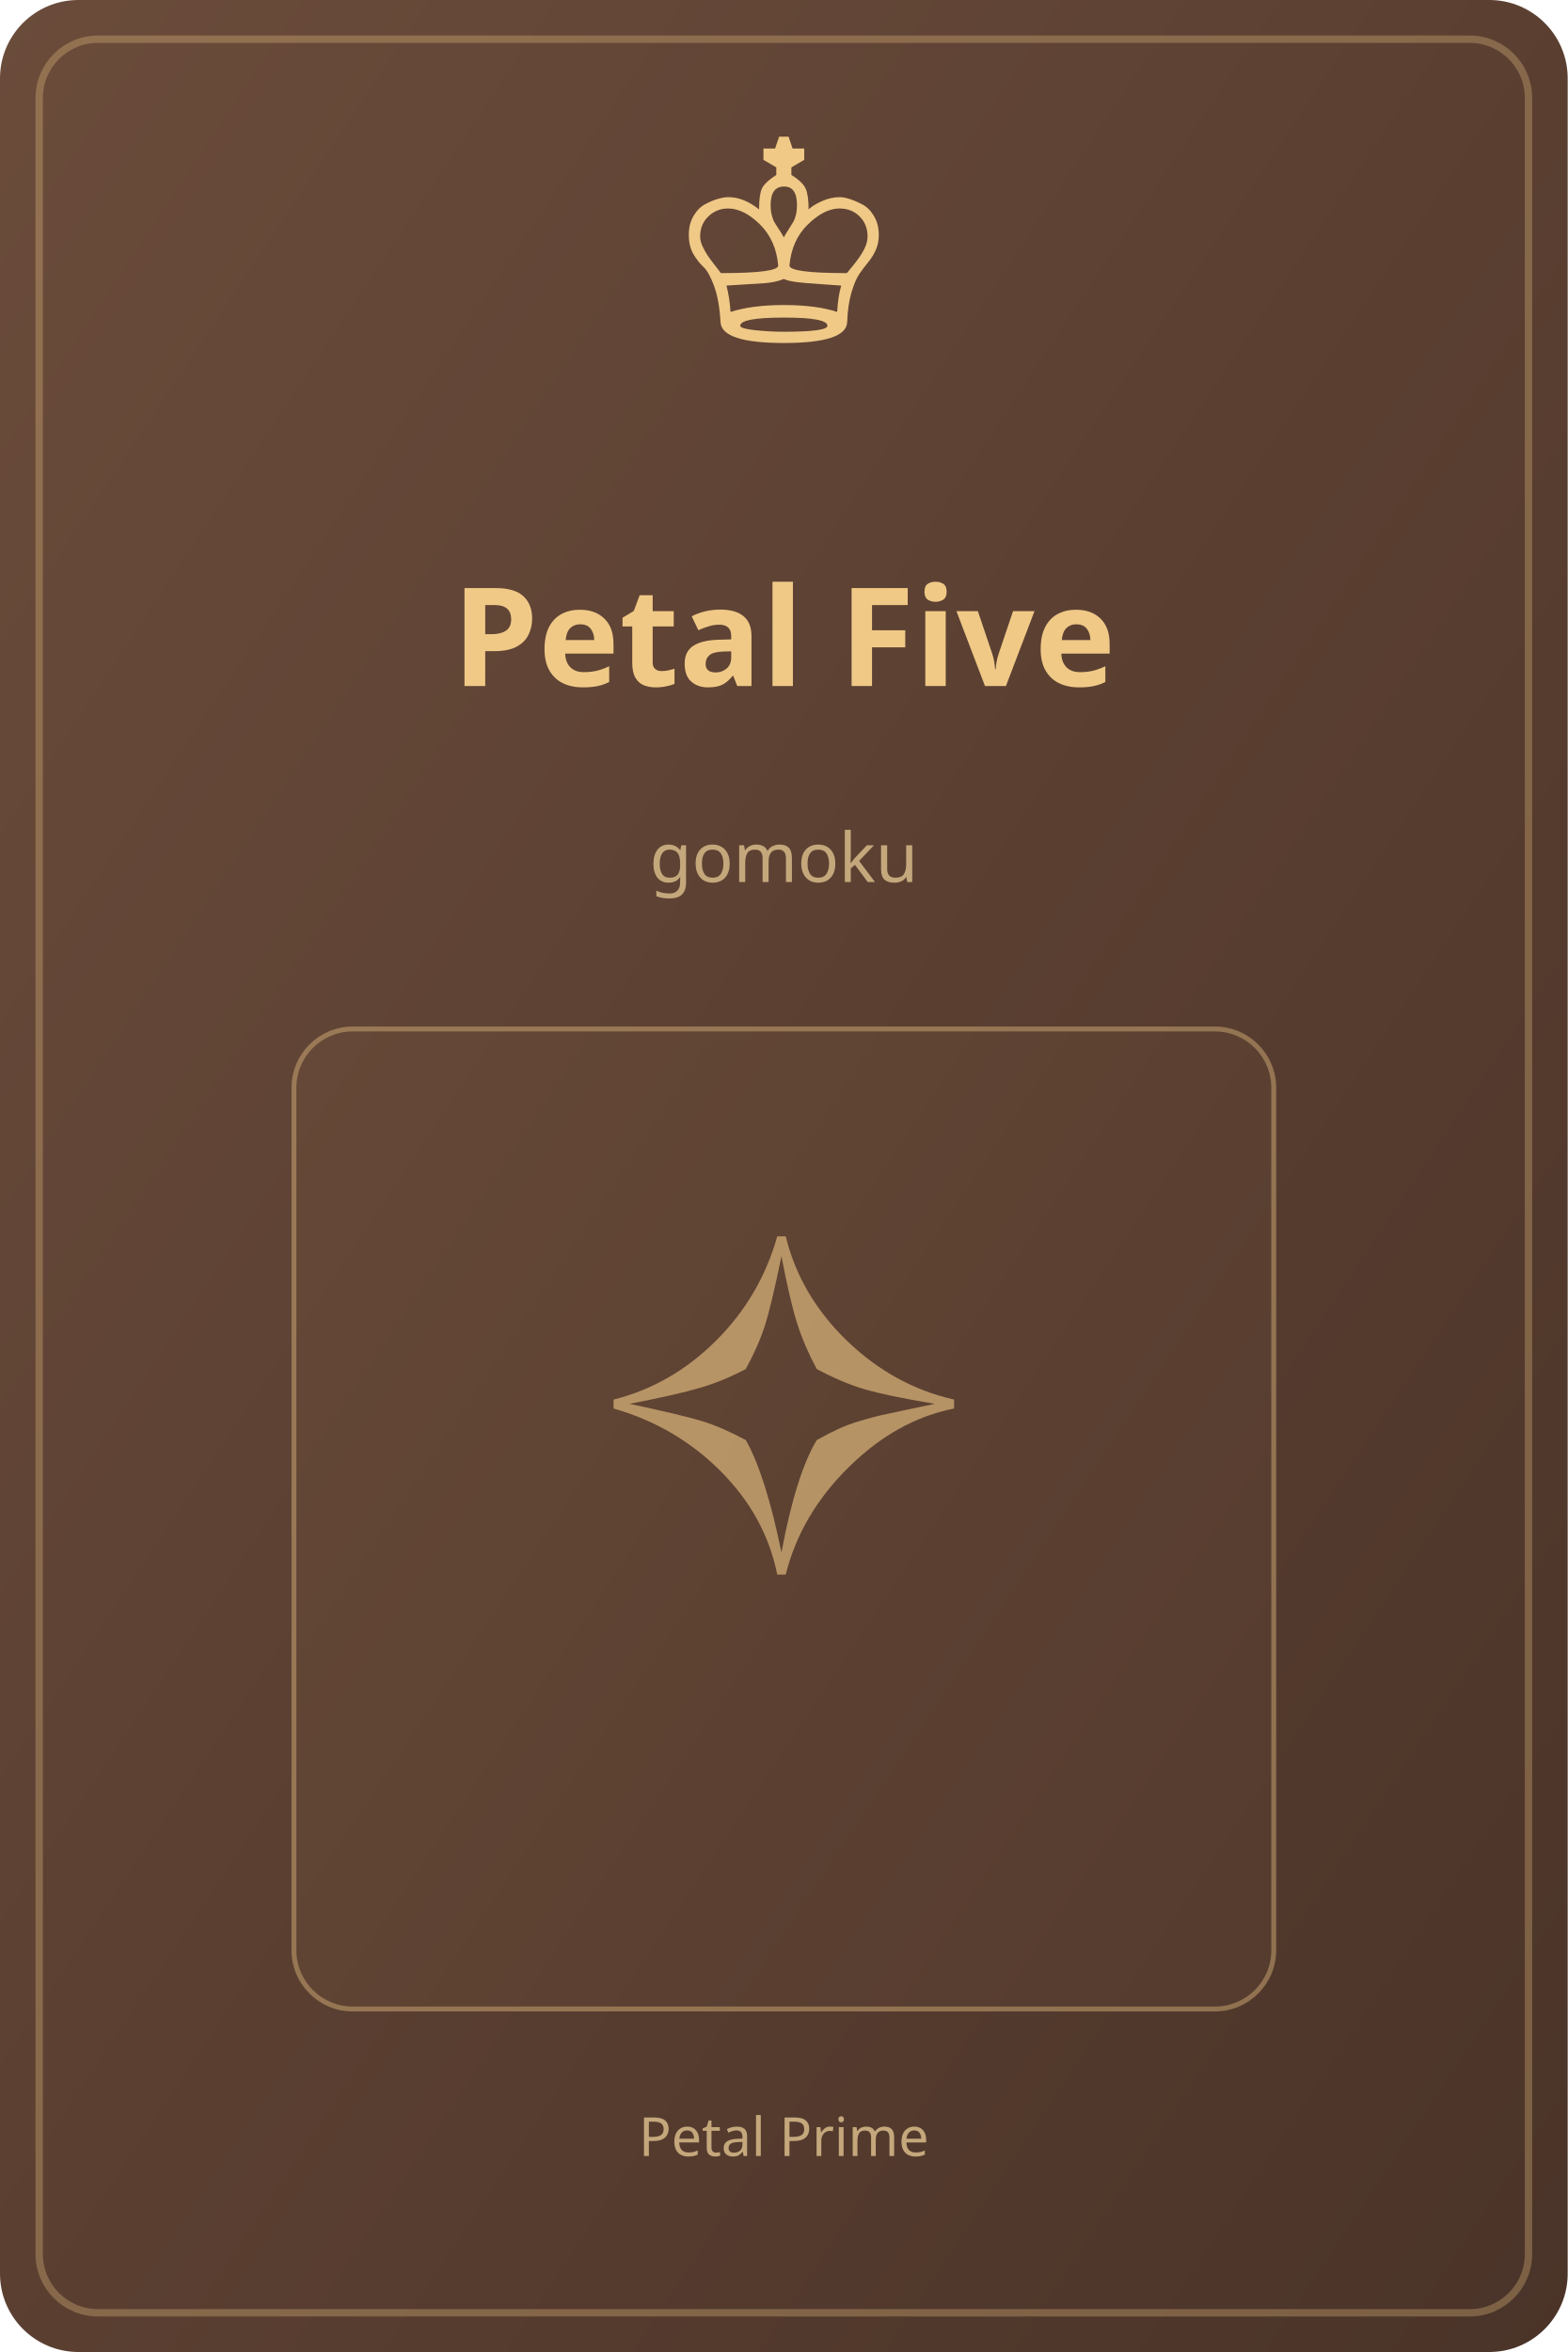
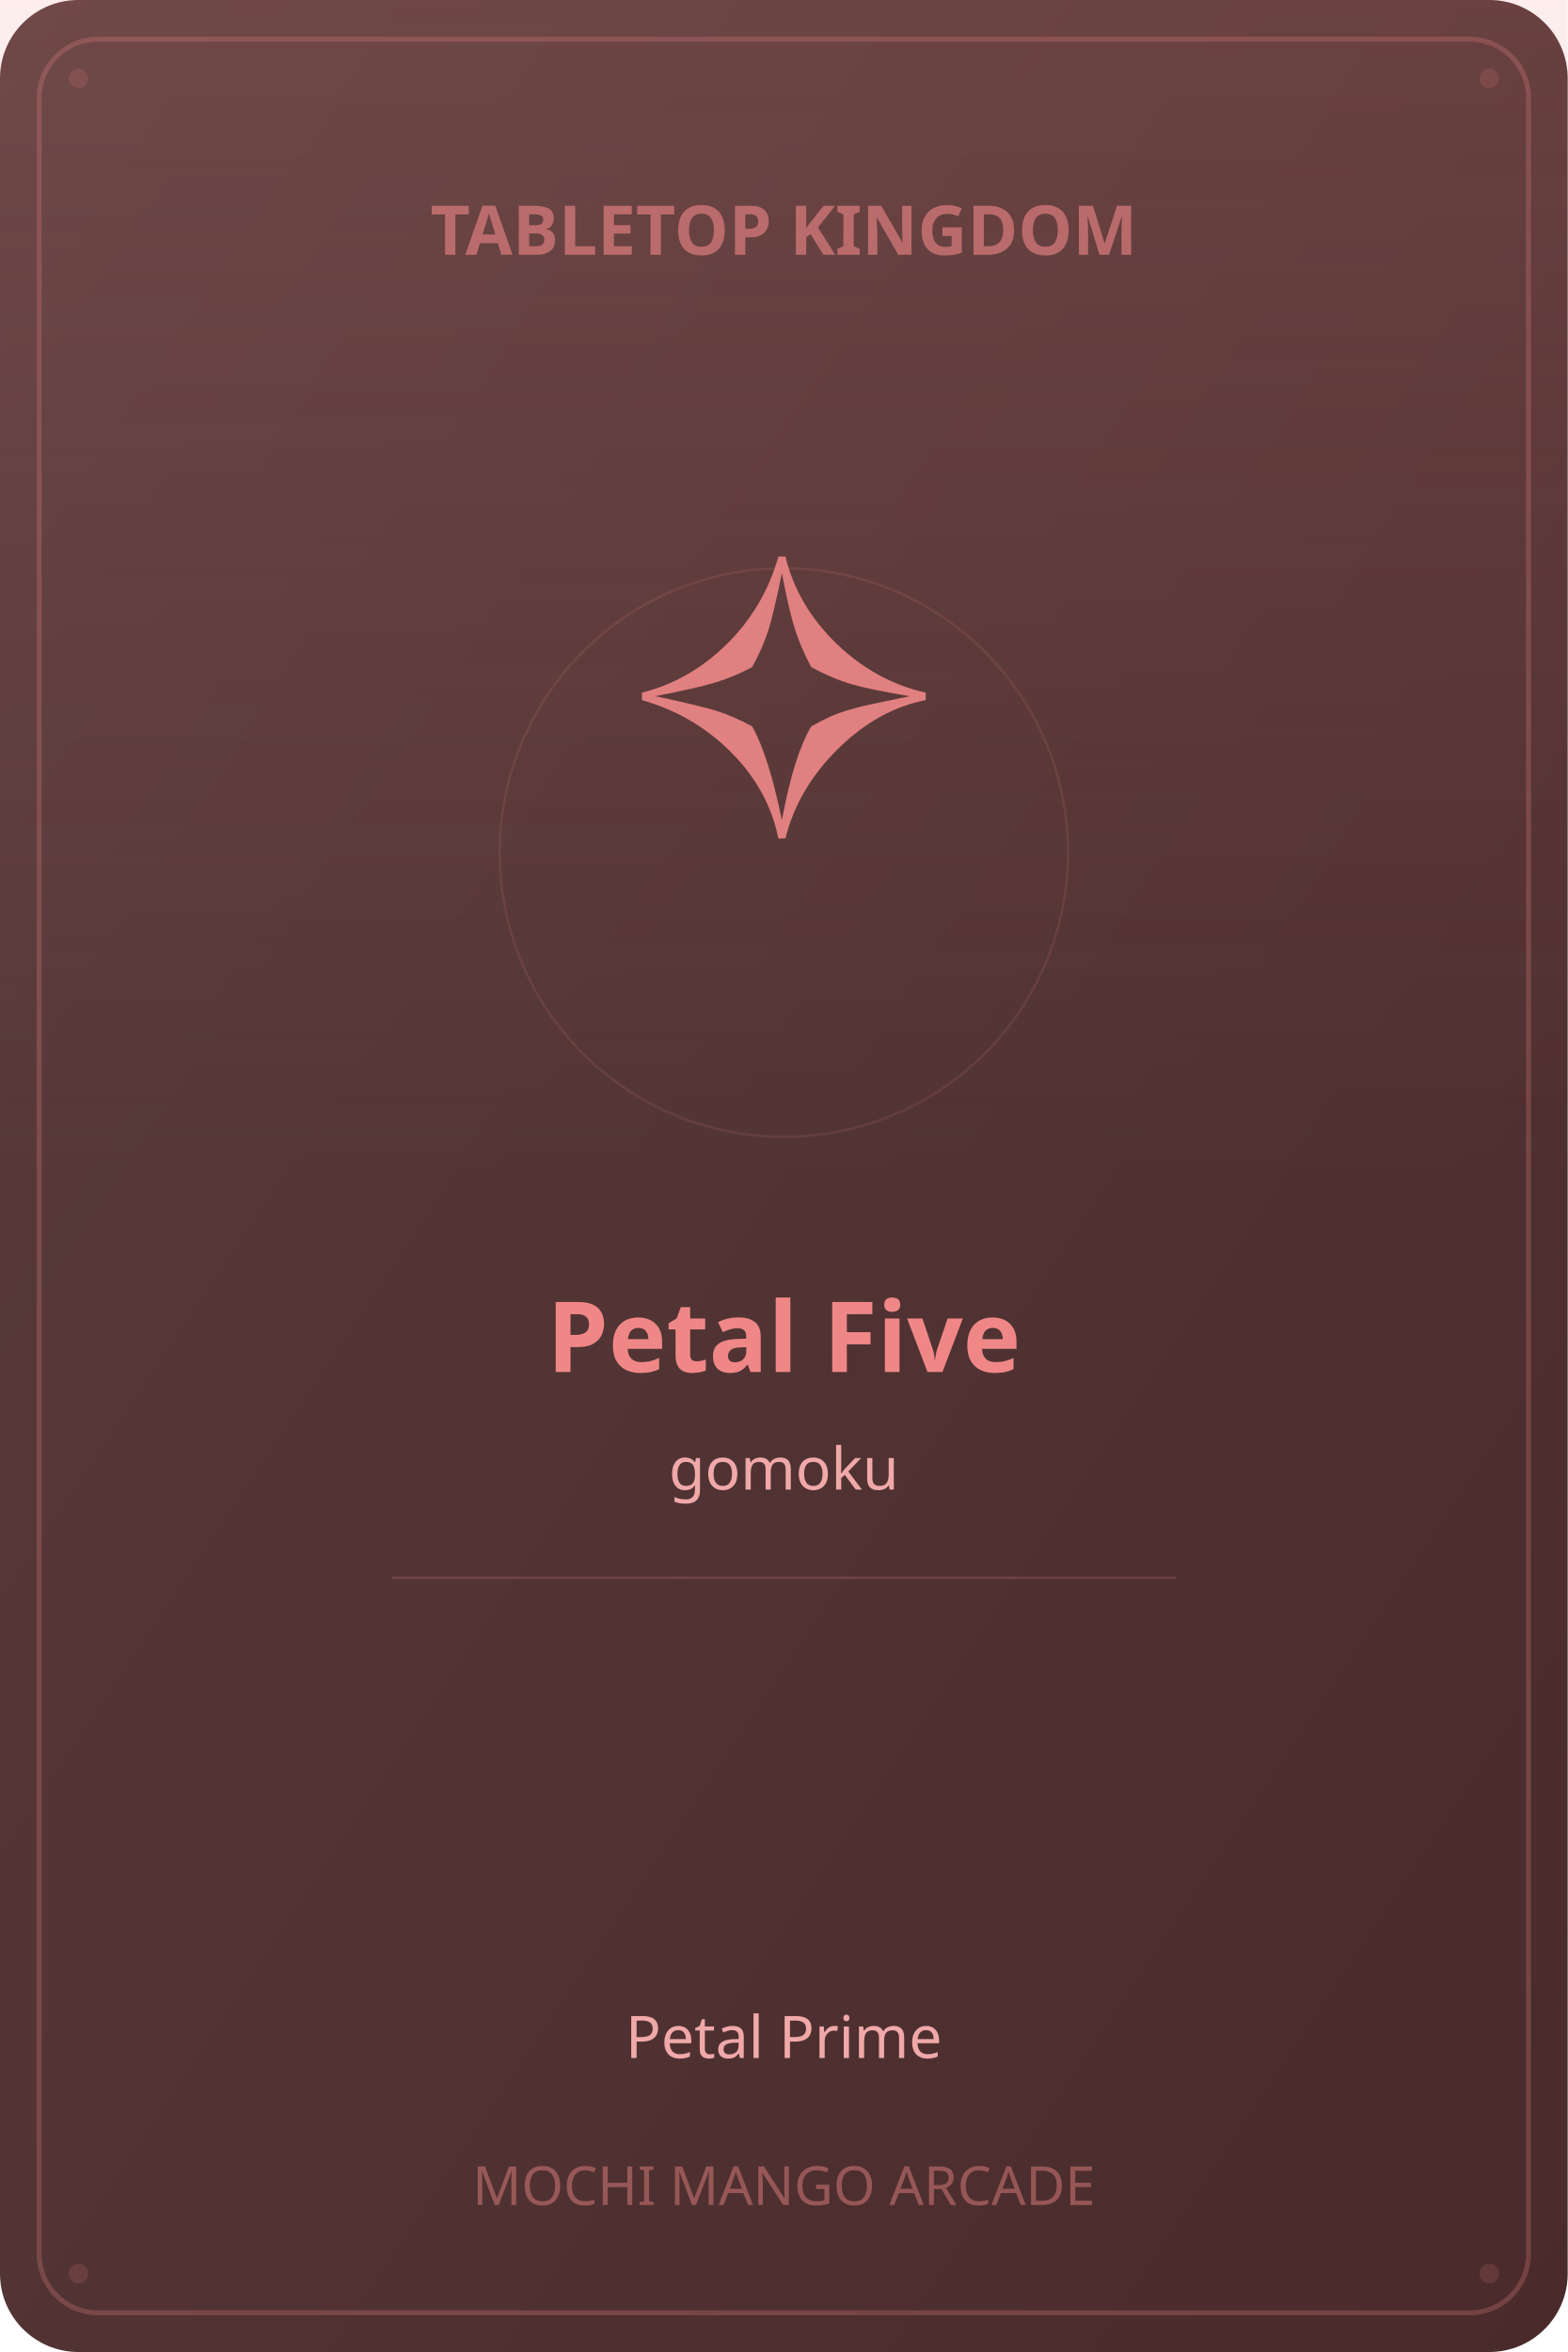
<svg xmlns="http://www.w3.org/2000/svg" viewBox="0 0 320 480">
  <defs>
    <linearGradient id="bg" x1="0" y1="0" x2="1" y2="1">
-       <stop offset="0%" stop-color="#6b4c3b" />
-       <stop offset="100%" stop-color="#4a3328" />
+       <stop offset="0%" stop-color="#5a3d3d" />
+       <stop offset="100%" stop-color="#4a2a2a" />
+     </linearGradient>
+     <linearGradient id="glow" x1=".5" y1="0" x2=".5" y2="1">
+       <stop offset="0%" stop-color="#f08787" stop-opacity=".15" />
+       <stop offset="100%" stop-color="#f08787" stop-opacity="0" />
    </linearGradient>
  </defs>
  <rect width="320" height="480" rx="16" fill="url(#bg)" />
-   <rect x="8" y="8" width="304" height="464" rx="12" fill="none" stroke="#f0c987" stroke-width="1.5" opacity=".3" />
-   <text x="160" y="70" text-anchor="middle" fill="#f0c987" font-size="64" font-family="serif">♔</text>
-   <text x="160" y="140" text-anchor="middle" fill="#f0c987" font-size="28" font-weight="bold" font-family="Outfit,sans-serif">Petal Five</text>
-   <text x="160" y="180" text-anchor="middle" fill="#c4a87c" font-size="14" font-family="Outfit,sans-serif">gomoku</text>
-   <rect x="60" y="210" width="200" height="200" rx="12" fill="rgba(240,201,135,.08)" stroke="#f0c987" stroke-width="1" opacity=".4" />
-   <text x="160" y="320" text-anchor="middle" fill="#f0c987" font-size="96" font-family="serif" opacity=".6">✧</text>
-   <text x="160" y="440" text-anchor="middle" fill="#c4a87c" font-size="11" font-family="Outfit,sans-serif">Petal Prime</text>
+   <rect x="8" y="8" width="304" height="464" rx="12" fill="none" stroke="#f08787" stroke-width="1" opacity=".25" />
+   <rect x="0" y="0" width="320" height="240" fill="url(#glow)" />
+   <text x="160" y="52" text-anchor="middle" fill="#f08787" font-size="14" font-weight="600" font-family="Outfit,sans-serif" opacity=".6">TABLETOP KINGDOM</text>
+   <g transform="translate(160,170)">
+     <text y="0" text-anchor="middle" fill="#f08787" font-size="80" font-family="serif" opacity=".9">✧</text>
+     <circle cx="0" cy="4" r="58" fill="none" stroke="#f08787" stroke-width=".5" opacity=".12" />
+   </g>
+   <text x="160" y="280" text-anchor="middle" fill="#f08787" font-size="20" font-weight="700" font-family="Fredoka,Outfit,sans-serif">Petal Five</text>
+   <text x="160" y="304" text-anchor="middle" fill="#f0a8a8" font-size="12" font-family="Outfit,sans-serif" text-transform="uppercase">gomoku</text>
+   <line x1="80" y1="322" x2="240" y2="322" stroke="#f08787" stroke-width=".5" opacity=".2" />
+   <text x="160" y="420" text-anchor="middle" fill="#f0a8a8" font-size="12" font-family="Outfit,sans-serif">Petal Prime</text>
+   <text x="160" y="450" text-anchor="middle" fill="#f08787" font-size="11" font-family="Outfit,sans-serif" opacity=".45">MOCHI MANGO ARCADE</text>
+   <circle cx="16" cy="16" r="2" fill="#f08787" opacity=".15" />
+   <circle cx="304" cy="16" r="2" fill="#f08787" opacity=".15" />
+   <circle cx="16" cy="464" r="2" fill="#f08787" opacity=".15" />
+   <circle cx="304" cy="464" r="2" fill="#f08787" opacity=".15" />
</svg>
